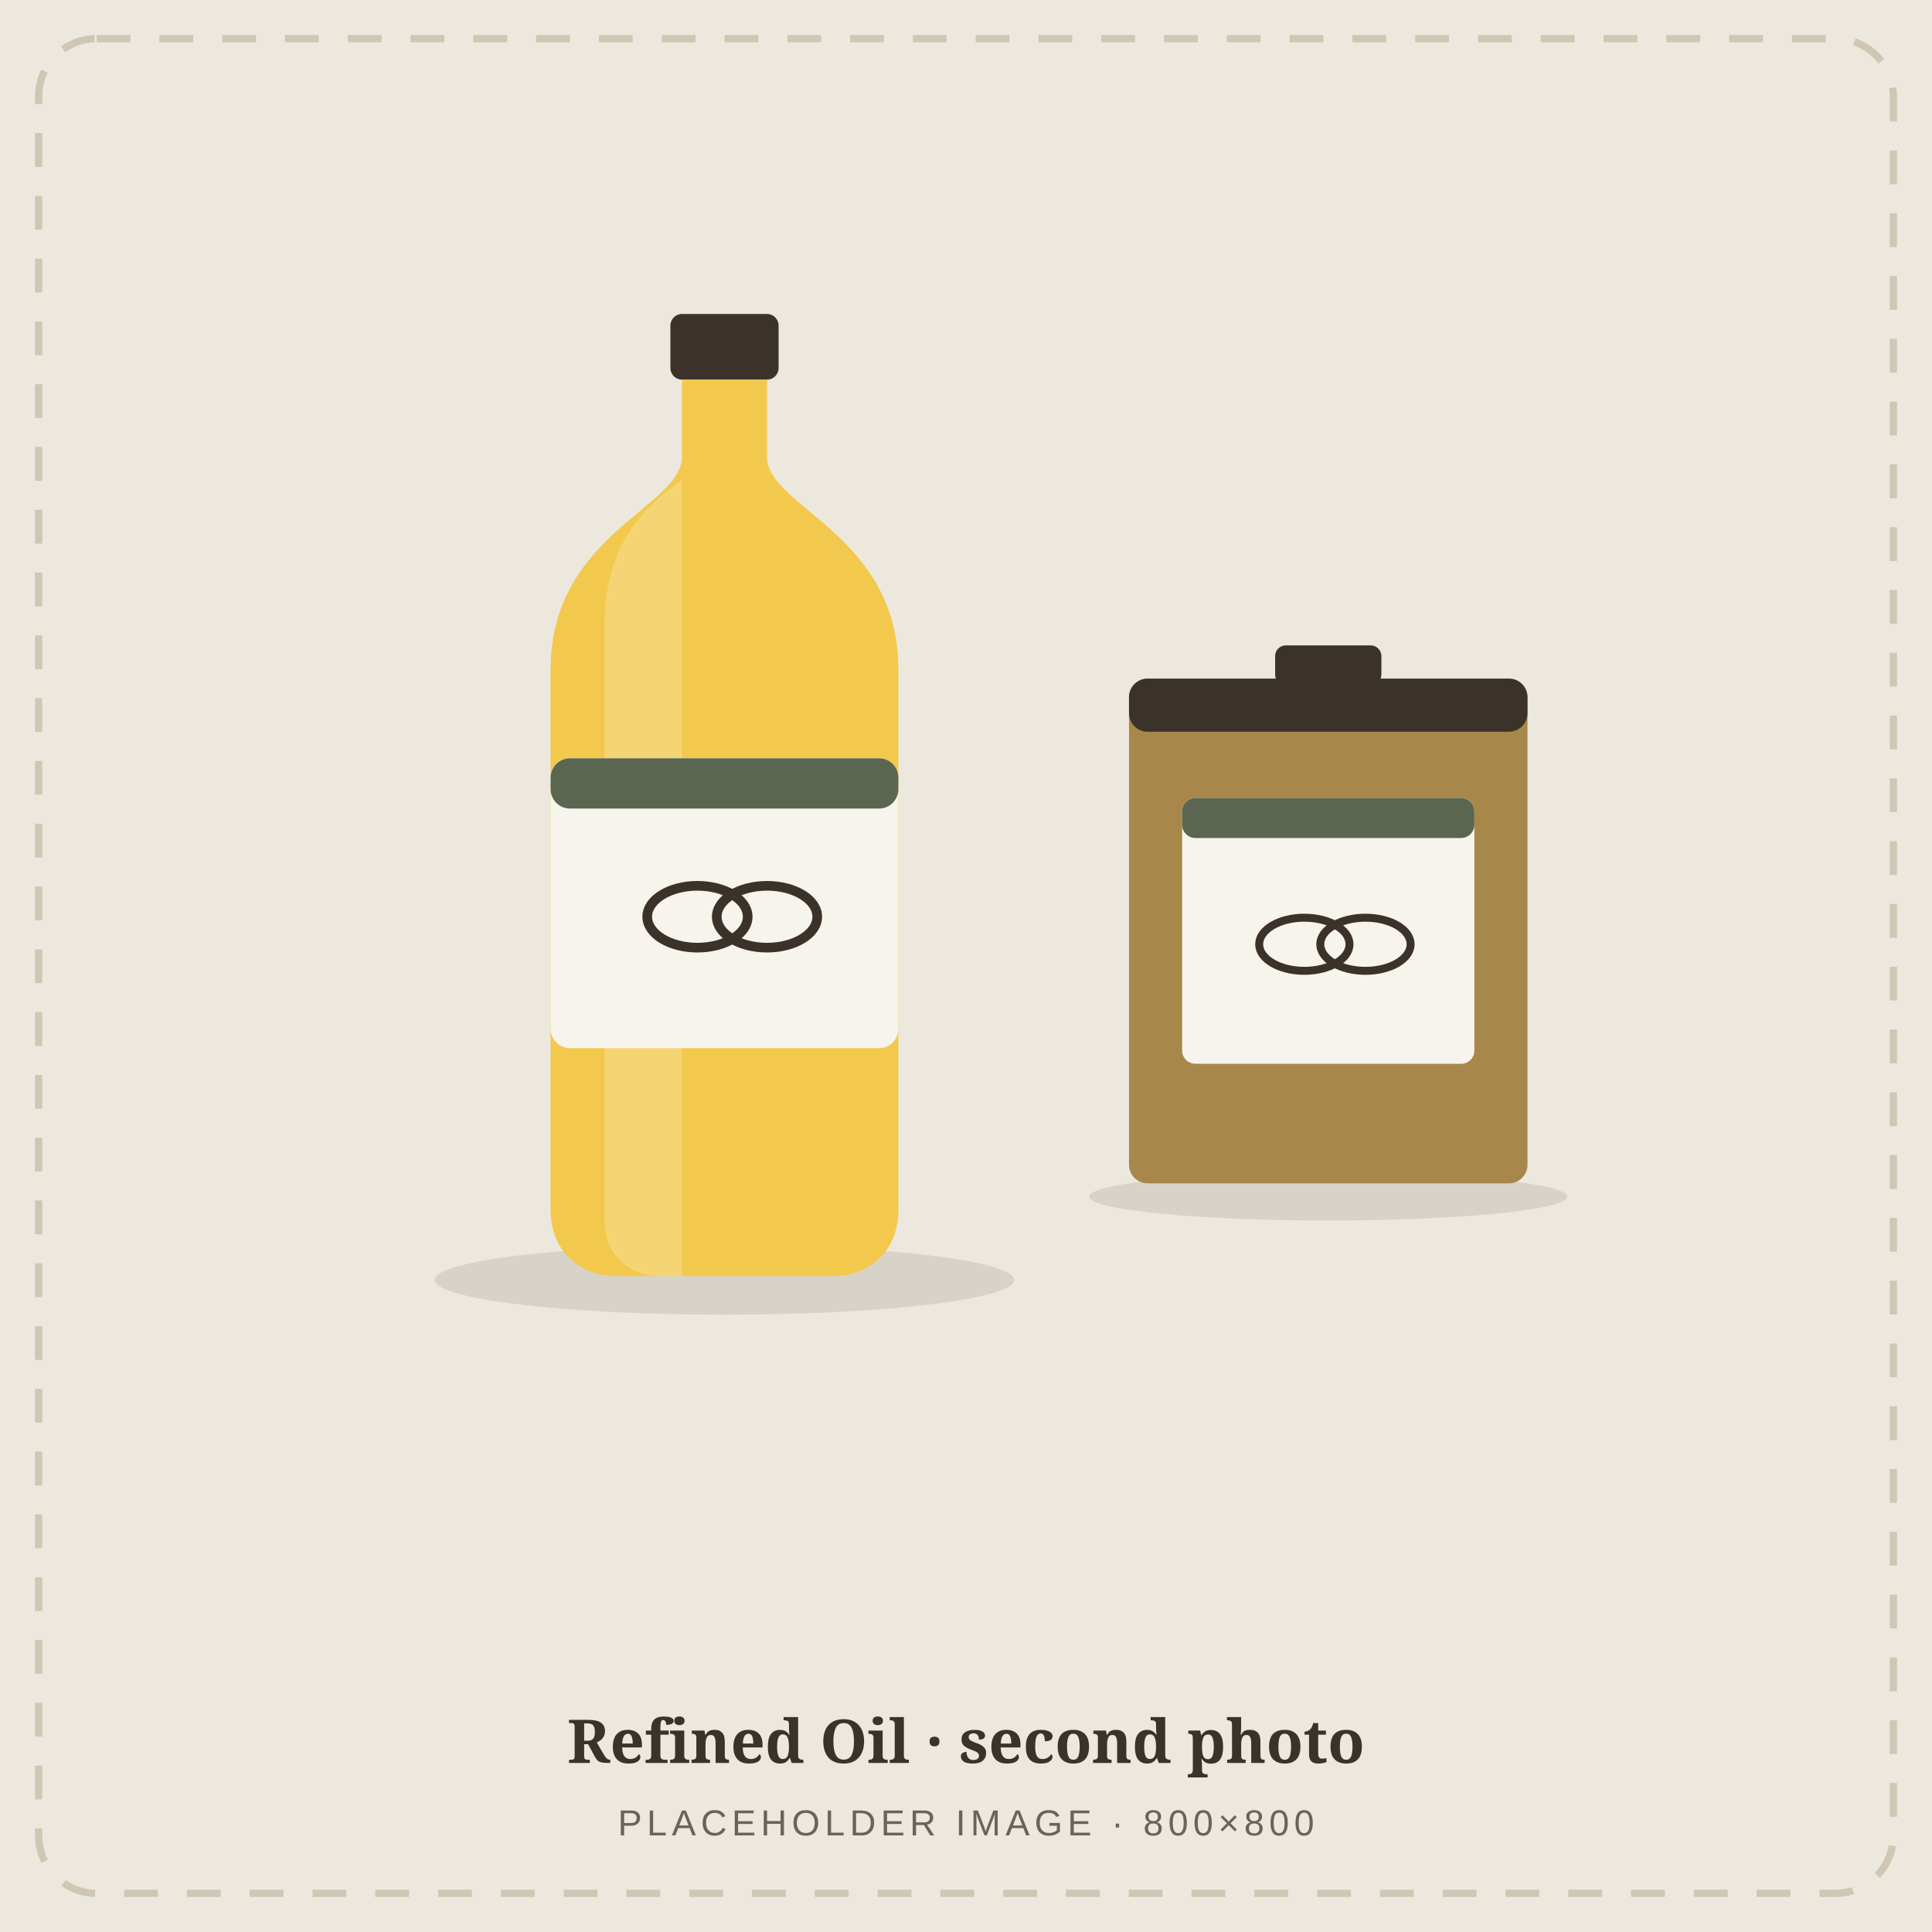
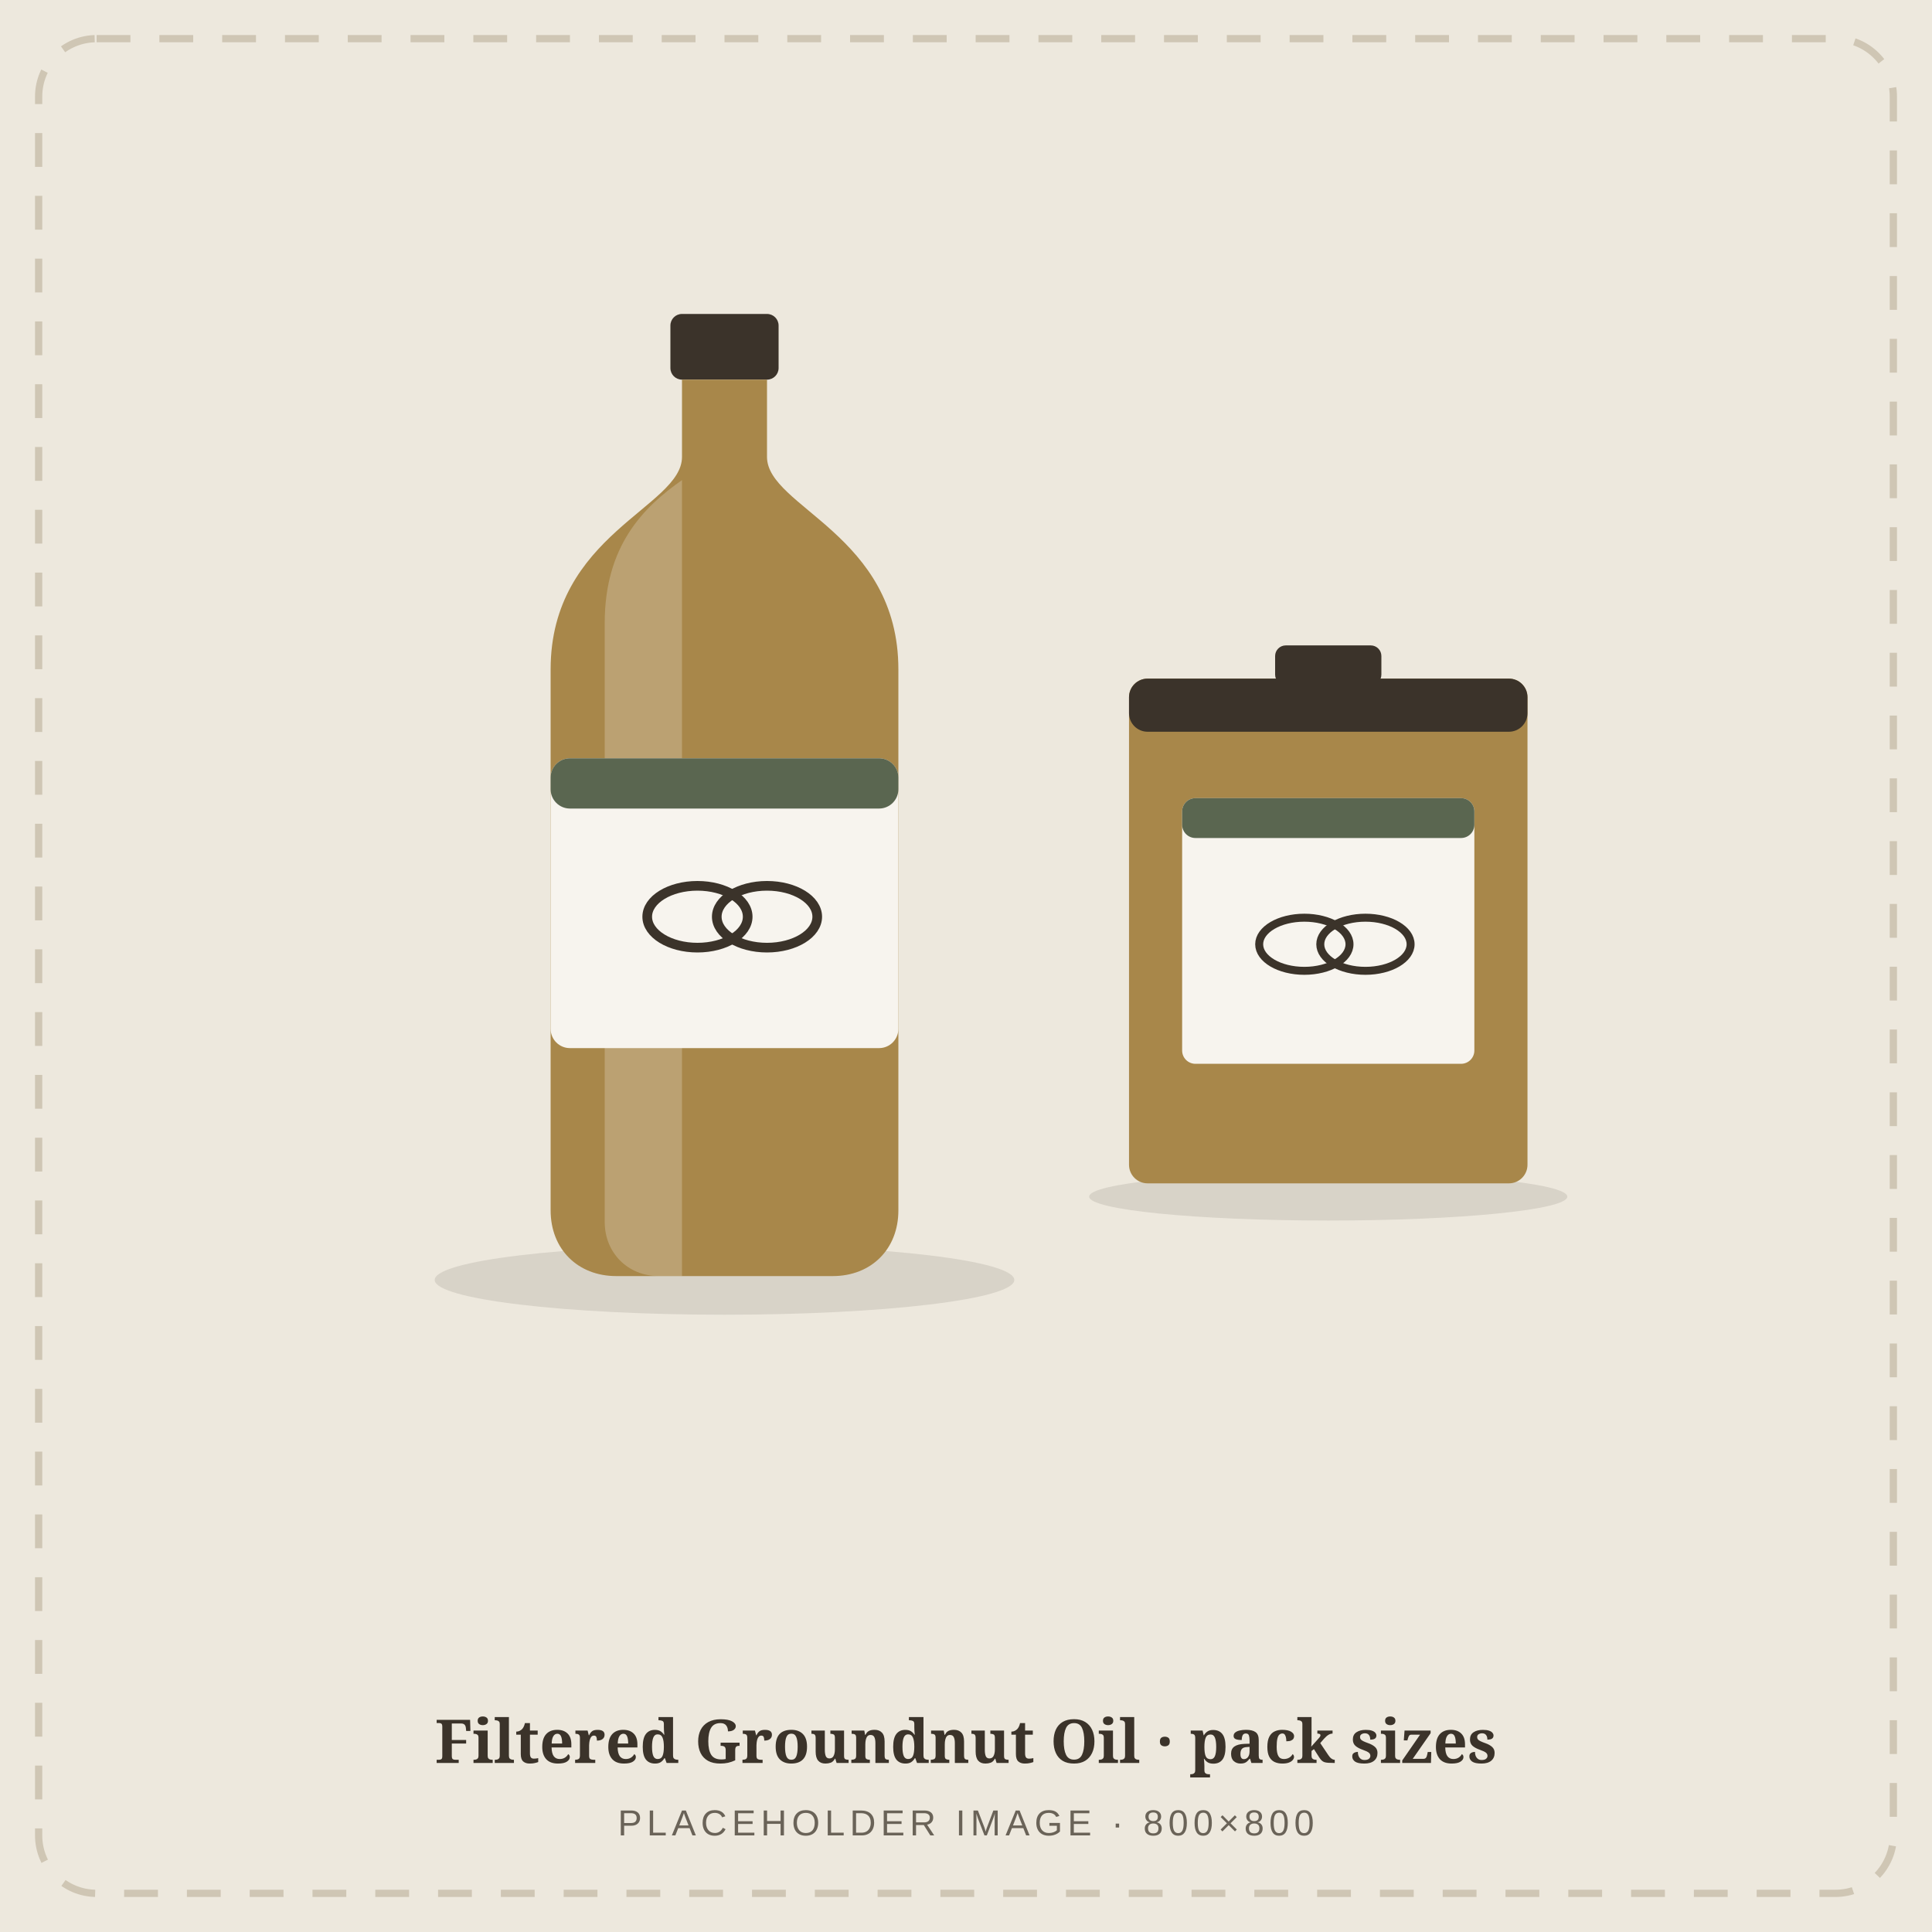
- <svg xmlns="http://www.w3.org/2000/svg" viewBox="0 0 800 800" width="800" height="800" role="img" aria-label="Placeholder: Refined Oil · second photo">
+ <svg xmlns="http://www.w3.org/2000/svg" viewBox="0 0 800 800" width="800" height="800" role="img" aria-label="Placeholder: Filtered Groundnut Oil pack sizes">
  <rect width="800" height="800" fill="#EDE8DD" />
  <rect x="16" y="16" width="768" height="768" rx="24" fill="none" stroke="#CFC6B4" stroke-width="3" stroke-dasharray="14 12" />
  <g transform="translate(300 330) scale(0.8)">
    <ellipse cx="0" cy="250" rx="150" ry="18" fill="#3B332A" opacity=".12" />
    <rect x="-28" y="-250" width="56" height="34" rx="6" fill="#3B332A" />
-     <path d="M-22 -216 h44 v40 c0 26 68 40 68 110 v280 c0 20 -14 34 -34 34 h-112 c-20 0 -34 -14 -34 -34 v-280 c0 -70 68 -84 68 -110 z" fill="#F2C94C" />
+     <path d="M-22 -216 h44 v40 c0 26 68 40 68 110 v280 c0 20 -14 34 -34 34 h-112 c-20 0 -34 -14 -34 -34 v-280 c0 -70 68 -84 68 -110 z" fill="#A8874A" />
    <path d="M-62 -90 c0 -40 20 -60 40 -74 v412 h-12 c-16 0 -28 -12 -28 -28 z" fill="#fff" opacity=".22" />
    <rect x="-90" y="-20" width="180" height="150" rx="10" fill="#F7F4EE" />
    <rect x="-90" y="-20" width="180" height="26" rx="10" fill="#5A6650" />
    <ellipse cx="-14" cy="62" rx="26" ry="16" fill="none" stroke="#3B332A" stroke-width="5" />
    <ellipse cx="22" cy="62" rx="26" ry="16" fill="none" stroke="#3B332A" stroke-width="5" />
  </g>
  <g transform="translate(550 380) scale(0.55)">
    <ellipse cx="0" cy="210" rx="180" ry="18" fill="#3B332A" opacity=".12" />
    <rect x="-150" y="-180" width="300" height="380" rx="14" fill="#A8874A" />
    <rect x="-150" y="-180" width="300" height="40" rx="14" fill="#3B332A" />
    <rect x="-40" y="-205" width="80" height="30" rx="8" fill="#3B332A" />
    <rect x="-110" y="-90" width="220" height="200" rx="10" fill="#F7F4EE" />
    <rect x="-110" y="-90" width="220" height="30" rx="10" fill="#5A6650" />
    <ellipse cx="-18" cy="20" rx="34" ry="20" fill="none" stroke="#3B332A" stroke-width="6" />
    <ellipse cx="28" cy="20" rx="34" ry="20" fill="none" stroke="#3B332A" stroke-width="6" />
  </g>
-   <text x="400.0" y="730" text-anchor="middle" font-family="Georgia, serif" font-size="25" fill="#3B332A" font-weight="600">Refined Oil · second photo</text>
+   <text x="400.0" y="730" text-anchor="middle" font-family="Georgia, serif" font-size="25" fill="#3B332A" font-weight="600">Filtered Groundnut Oil · pack sizes</text>
  <text x="400.0" y="760" text-anchor="middle" font-family="Arial, sans-serif" font-size="15" fill="#6A6358" letter-spacing="2">PLACEHOLDER IMAGE · 800×800</text>
</svg>
